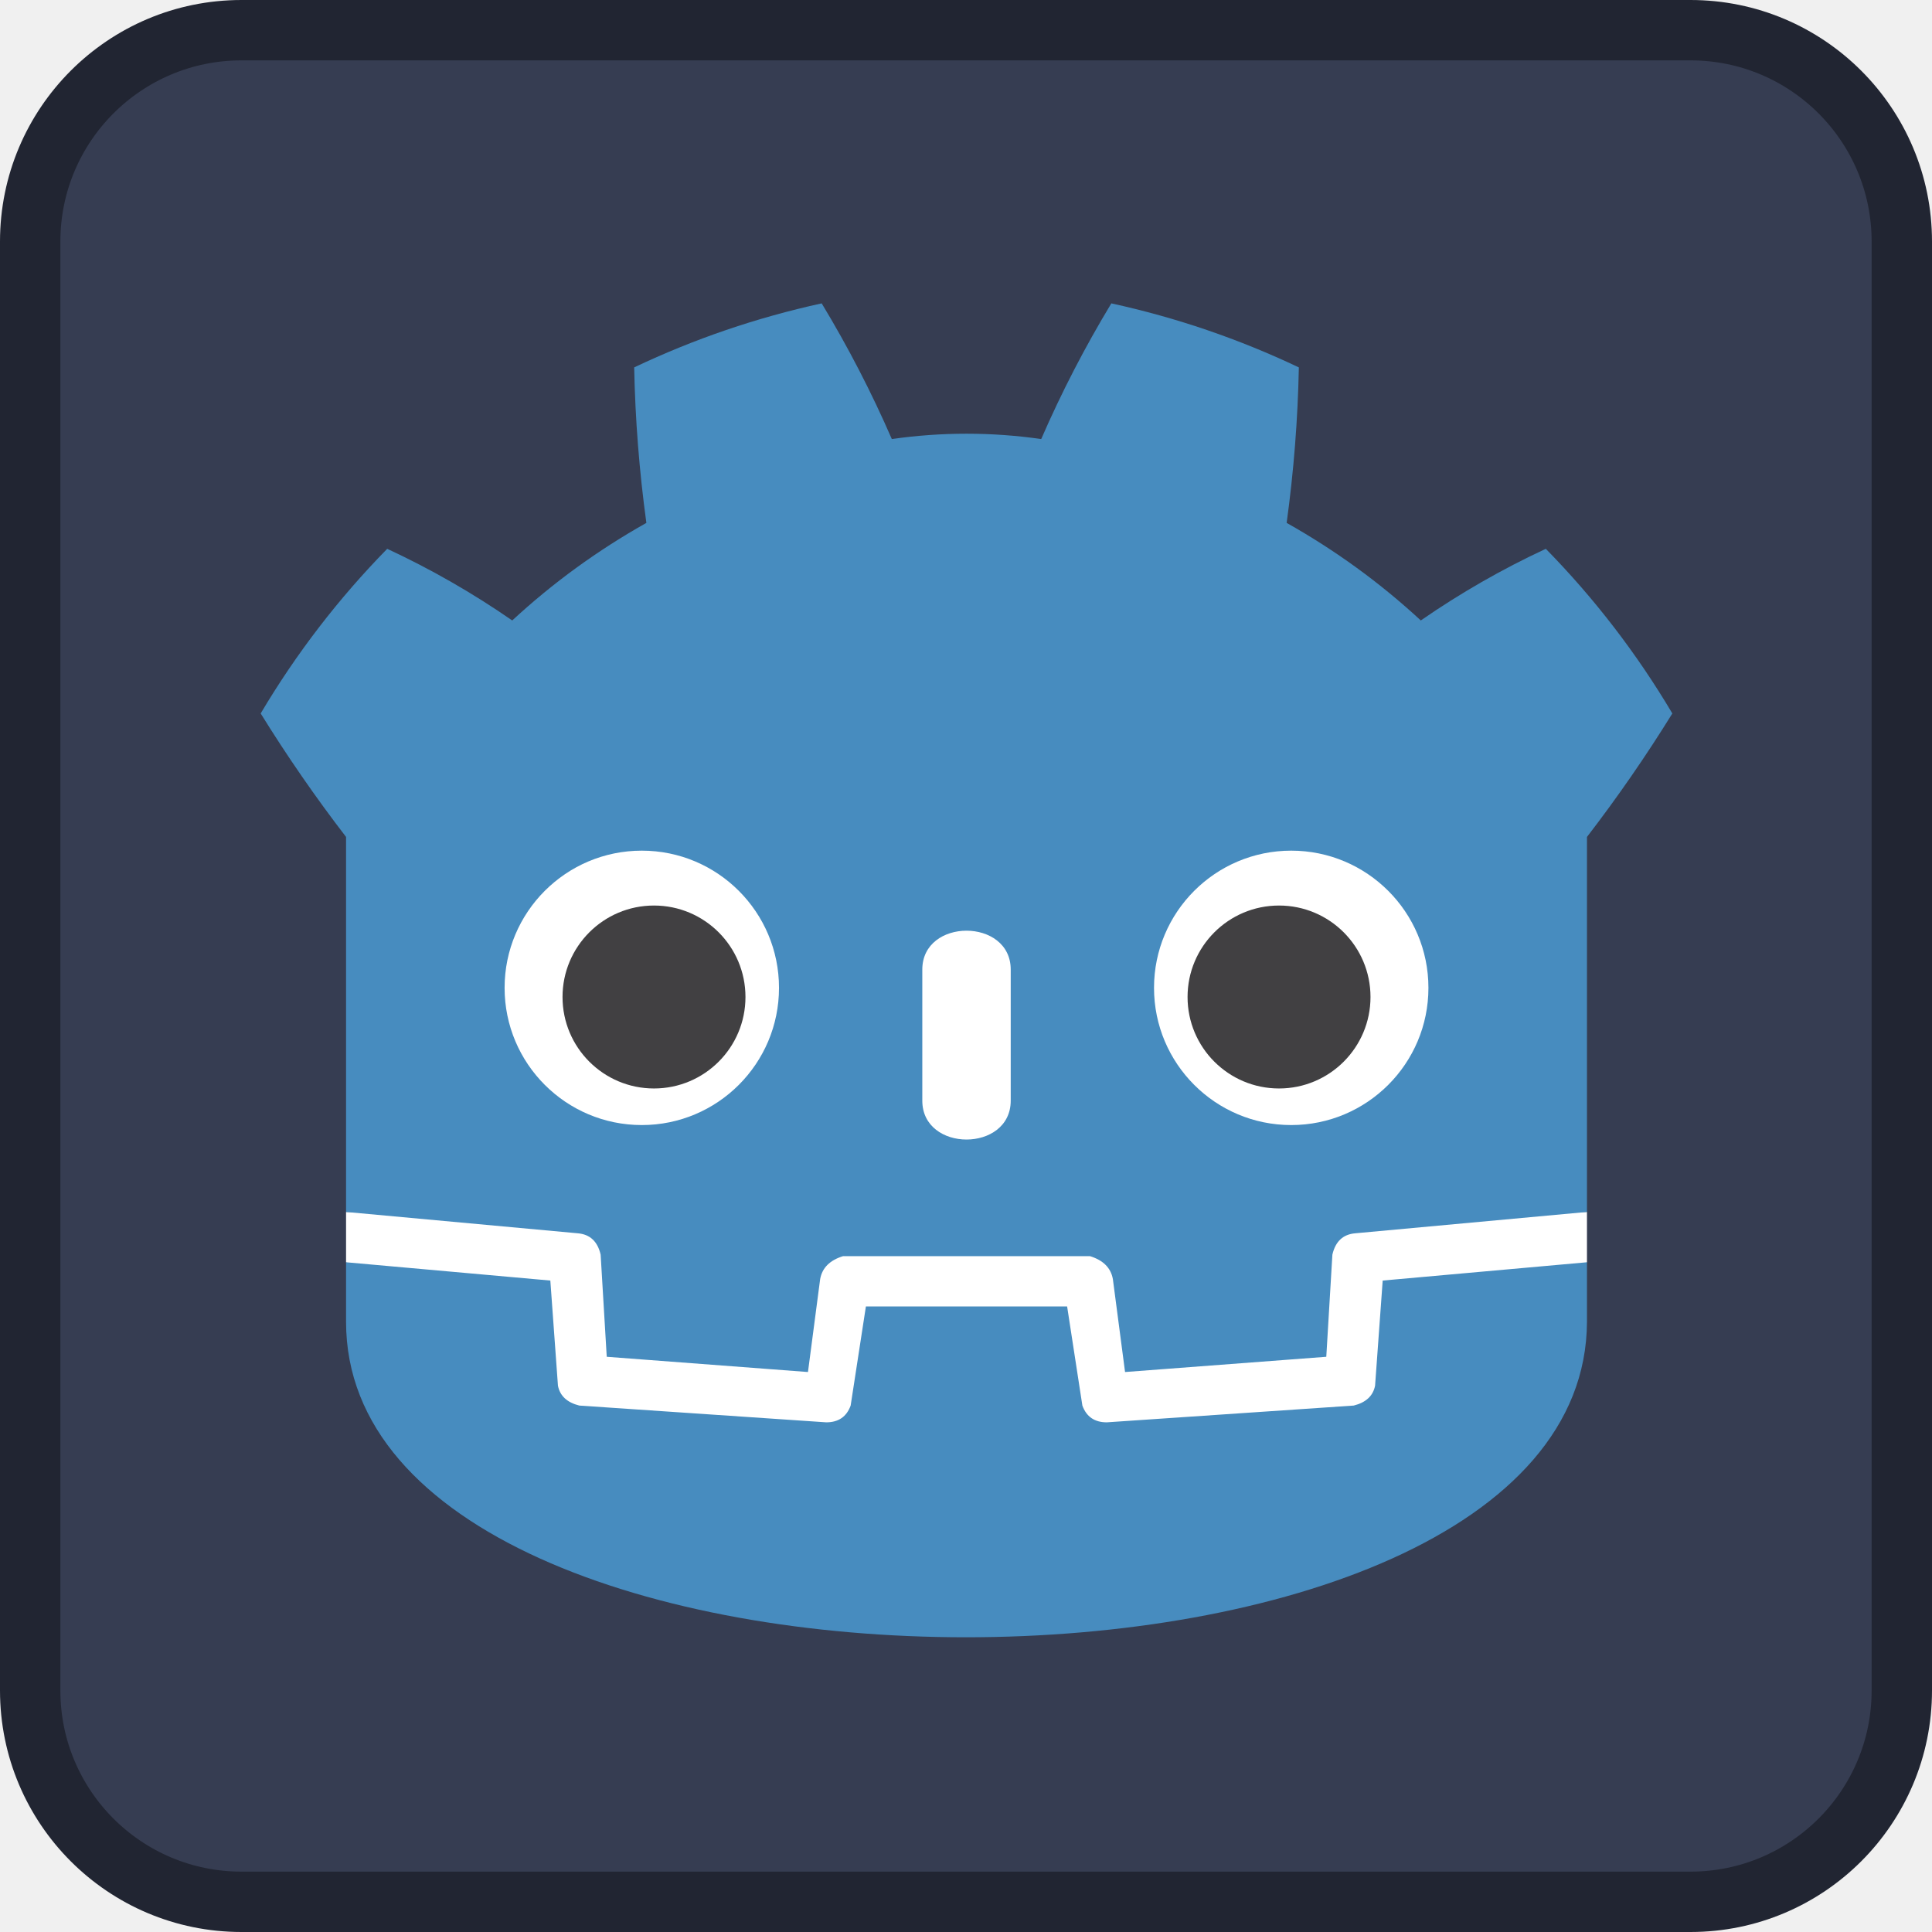
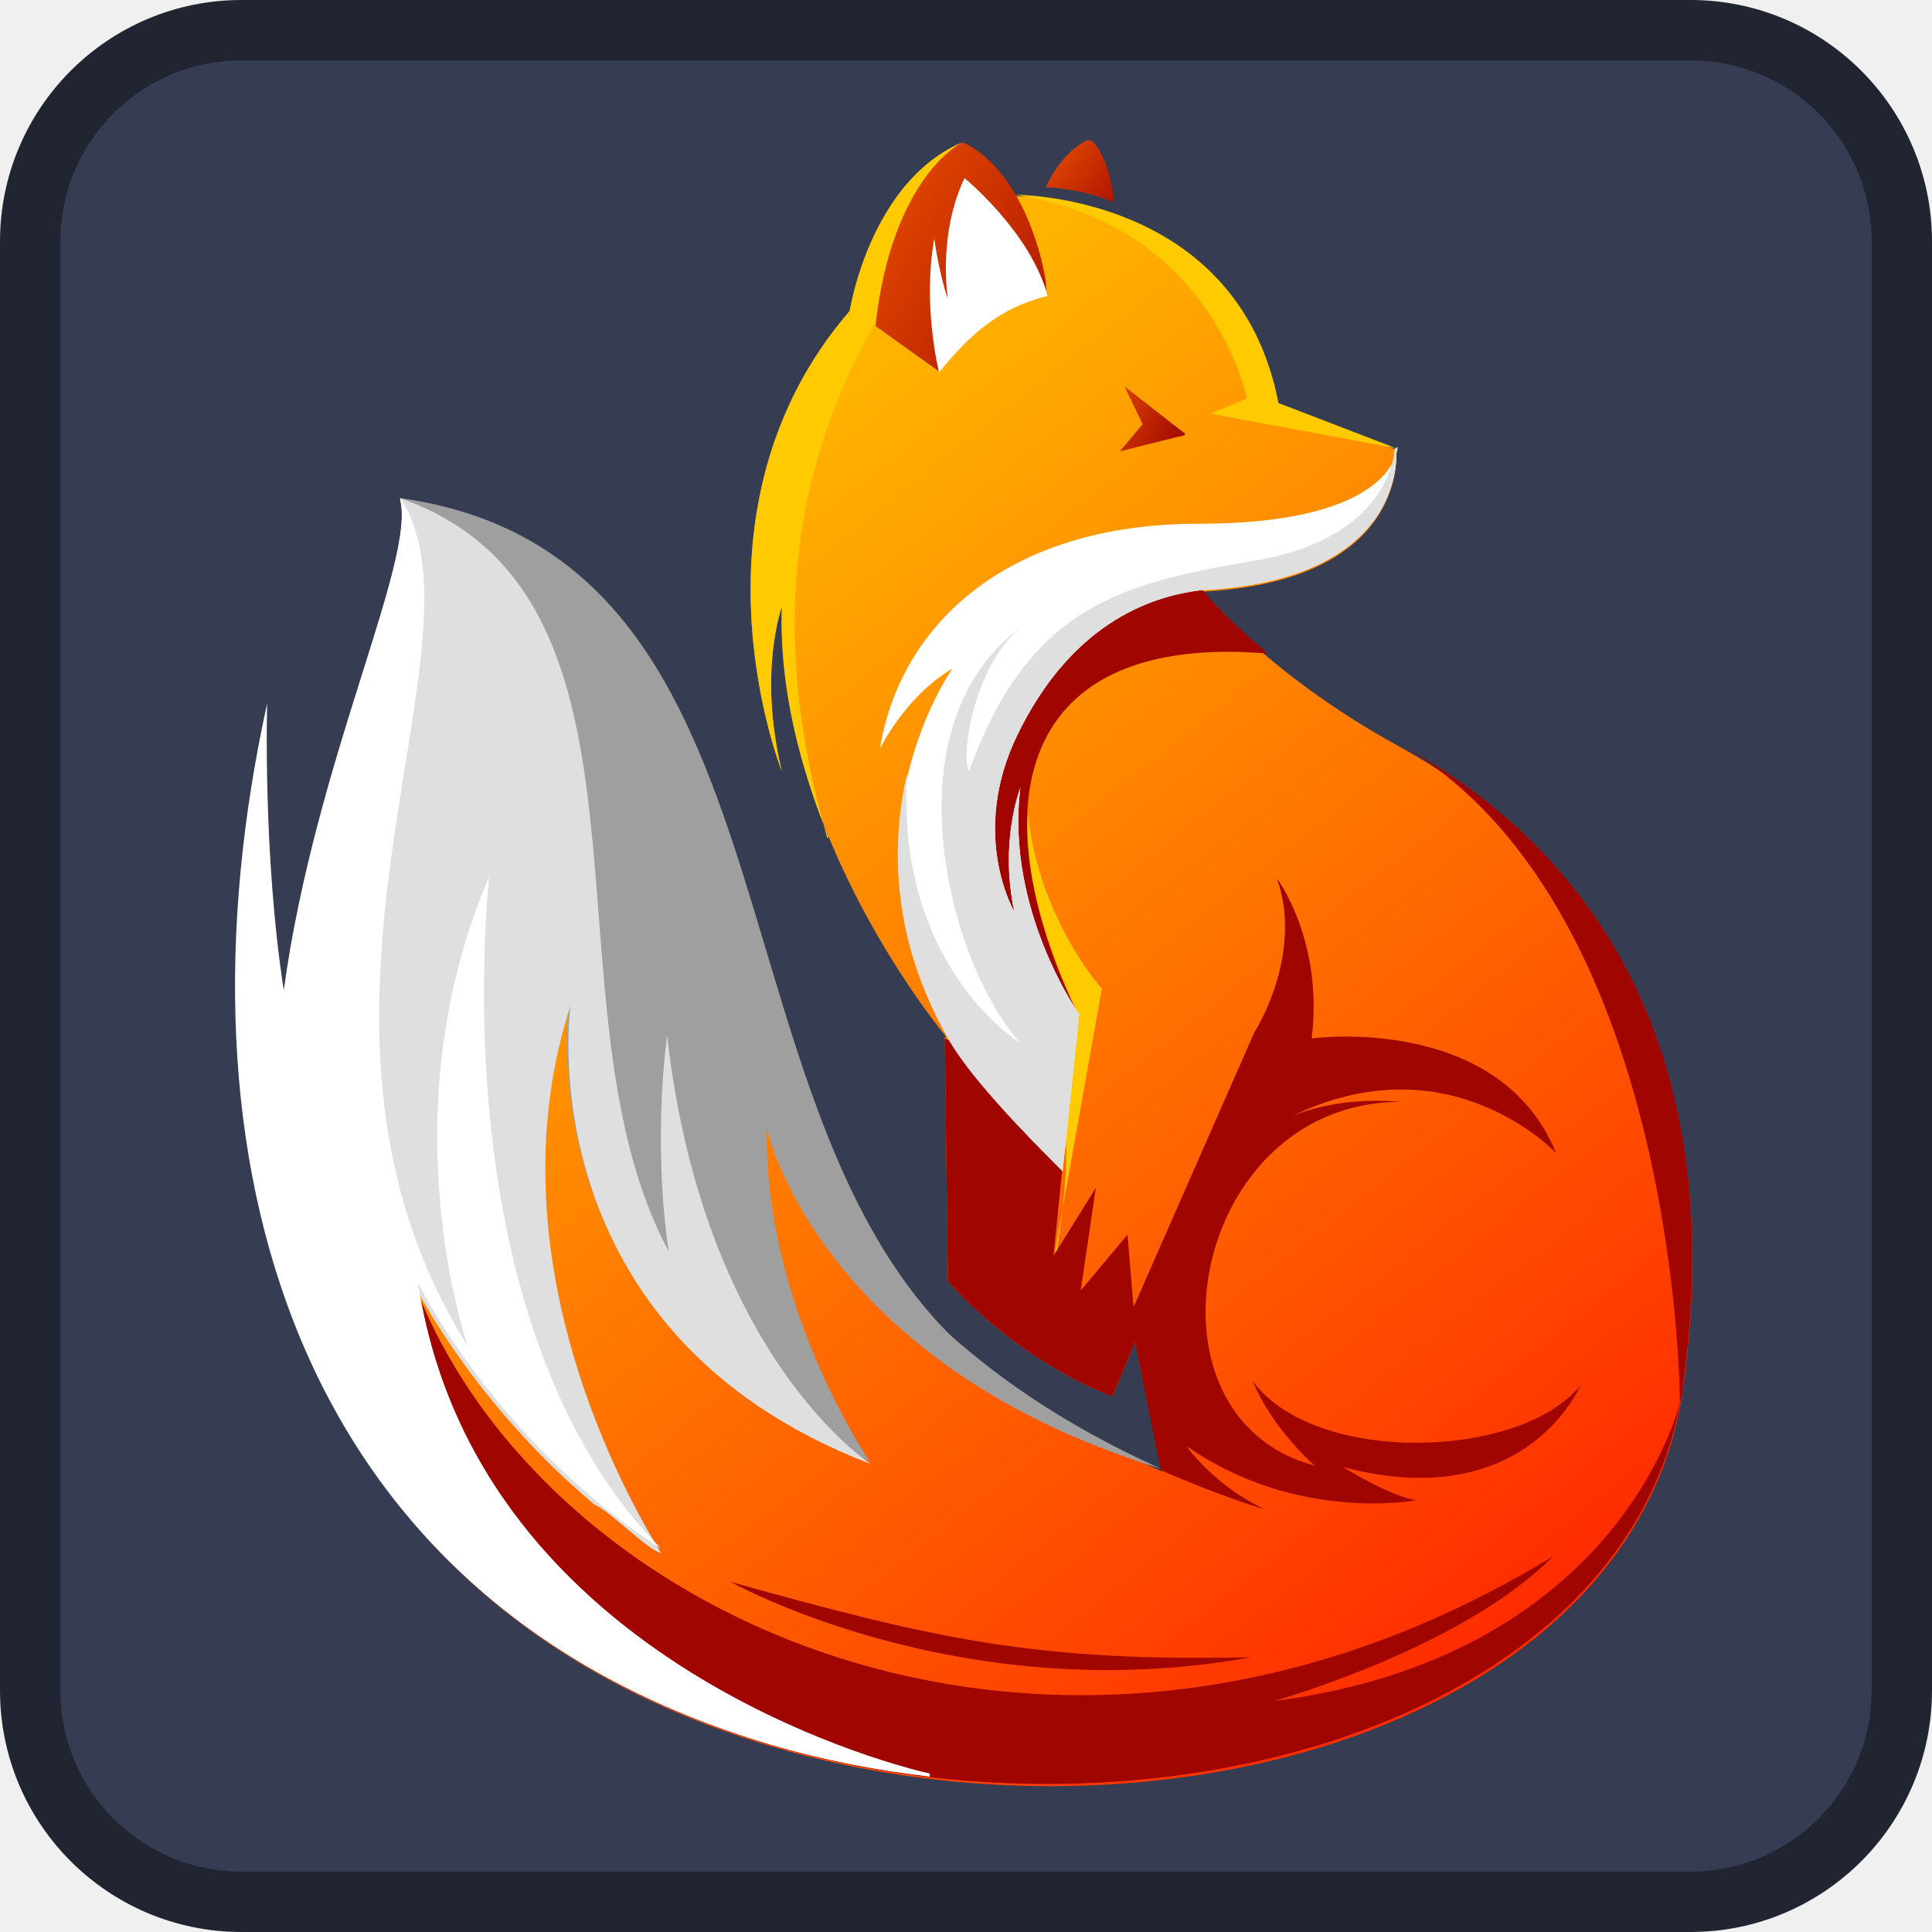
- <svg xmlns="http://www.w3.org/2000/svg" width="128" height="128">
-   <rect width="124" height="124" x="2" y="2" fill="#363d52" stroke="#212532" stroke-width="4" rx="14" />
-   <g fill="#fff" transform="translate(12.322 12.322)scale(.101)">
-     <path d="M105 673v33q407 354 814 0v-33z" />
-     <path fill="#478cbf" d="m105 673 152 14q12 1 15 14l4 67 132 10 8-61q2-11 15-15h162q13 4 15 15l8 61 132-10 4-67q3-13 15-14l152-14V427q30-39 56-81-35-59-83-108-43 20-82 47-40-37-88-64 7-51 8-102-59-28-123-42-26 43-46 89-49-7-98 0-20-46-46-89-64 14-123 42 1 51 8 102-48 27-88 64-39-27-82-47-48 49-83 108 26 42 56 81zm0 33v39c0 276 813 276 814 0v-39l-134 12-5 69q-2 10-14 13l-162 11q-12 0-16-11l-10-65H446l-10 65q-4 11-16 11l-162-11q-12-3-14-13l-5-69z" />
-     <path d="M483 600c0 34 58 34 58 0v-86c0-34-58-34-58 0z" />
-     <circle cx="725" cy="526" r="90" />
-     <circle cx="299" cy="526" r="90" />
-   </g>
-   <g fill="#414042" transform="translate(12.322 12.322)scale(.101)">
-     <circle cx="307" cy="532" r="60" />
-     <circle cx="717" cy="532" r="60" />
+ <svg xmlns="http://www.w3.org/2000/svg" xmlns:xlink="http://www.w3.org/1999/xlink" id="Layer_1" data-name="Layer 1" version="1.1" viewBox="0 0 128 128">
+   <defs>
+     <style>
+       .cls-1 {
+         clip-path: url(#clippath);
+       }
+ 
+       .cls-2 {
+         fill: none;
+       }
+ 
+       .cls-2, .cls-3, .cls-4, .cls-5, .cls-6, .cls-7, .cls-8, .cls-9, .cls-10, .cls-11 {
+         stroke-width: 0px;
+       }
+ 
+       .cls-3 {
+         fill: #ffcb00;
+       }
+ 
+       .cls-4 {
+         fill: url(#linear-gradient);
+       }
+ 
+       .cls-12 {
+         clip-path: url(#clippath-1);
+       }
+ 
+       .cls-13 {
+         clip-path: url(#clippath-3);
+       }
+ 
+       .cls-14 {
+         clip-path: url(#clippath-2);
+       }
+ 
+       .cls-5 {
+         fill: #dfdfdf;
+       }
+ 
+       .cls-15 {
+         fill: #363d52;
+         stroke: #212532;
+         stroke-width: 4px;
+       }
+ 
+       .cls-6 {
+         fill: #9f9f9f;
+       }
+ 
+       .cls-7 {
+         fill: url(#linear-gradient-4);
+       }
+ 
+       .cls-8 {
+         fill: url(#linear-gradient-2);
+       }
+ 
+       .cls-9 {
+         fill: url(#linear-gradient-3);
+       }
+ 
+       .cls-10 {
+         fill: #fff;
+       }
+ 
+       .cls-11 {
+         fill: #a00500;
+       }
+     </style>
+     <clipPath id="clippath">
+       <path class="cls-2" d="M62.7,68.7s-11.3-13.4-10.9-28.5c0,0-1.6,4.3,0,10.9,0,0-6.9-17.3,4.5-30.5,0,0,1.3-8.4,7.3-11.1,0,0,2.2.8,3.5,3.5,0,0,14.9-.2,17.6,13.8l7.8,3s1,8.7-12.9,9.4c0,0,4.1,5.3,13,10.2,8.9,4.9,22.6,16.2,18.9,42.6-3.1,22.2-34.8,31.3-60.4,23.7-13.9-4.1-26-13.1-30.8-27.7-7.5-23,7.9-48.8,6.2-54.9,26.6,3.7,20.2,39.1,36.4,55.4,4.9,4.3,10.1,7.2,14.1,9l-1.8-8.6-1.5,3.6s-5.7-1.9-10.9-7.6l-.2-16.2Z" />
+     </clipPath>
+     <linearGradient id="linear-gradient" x1="116.7" y1="122.8" x2="8.8" y2="-13.3" gradientTransform="translate(0 10)" gradientUnits="userSpaceOnUse">
+       <stop offset="0" stop-color="red" />
+       <stop offset="1" stop-color="#ff0" />
+     </linearGradient>
+     <clipPath id="clippath-1">
+       <path class="cls-2" d="M63.7,9.4c3.3,1.4,5.3,6.3,5.7,10.1l-2.5-1.8-2.7,1.9-2,5-4.2-3c1.1-10,5.8-12.2,5.8-12.2Z" />
+     </clipPath>
+     <linearGradient id="linear-gradient-2" x1="74.9" y1="13.5" x2="50.4" y2="-.6" gradientTransform="translate(0 10)" gradientUnits="userSpaceOnUse">
+       <stop offset="0" stop-color="#a00500" />
+       <stop offset="1" stop-color="#f60" />
+     </linearGradient>
+     <clipPath id="clippath-2">
+       <polygon class="cls-2" points="74.5 25.6 78.6 28.8 74.2 29.9 75.7 28.1 74.5 25.6" />
+     </clipPath>
+     <linearGradient id="linear-gradient-3" x1="78.7" y1="18.9" x2="71" y2="14.9" xlink:href="#linear-gradient-2" />
+     <clipPath id="clippath-3">
+       <path class="cls-2" d="M69.3,12.4s2.4.1,4.5,1c0,0-.2-3-1.6-4.2-2,.9-2.9,3.2-2.9,3.2Z" />
+     </clipPath>
+     <linearGradient id="linear-gradient-4" x1="75.1" y1="4.2" x2="67.5" y2="-2" xlink:href="#linear-gradient-2" />
+   </defs>
+   <rect class="cls-15" x="2" y="2" width="124" height="124" rx="14" ry="14" />
+   <g>
+     <g class="cls-1">
+       <rect class="cls-4" x="12.8" y="9.4" width="102.4" height="113.7" />
+     </g>
+     <path class="cls-3" d="M69.9,82.9l3.1-17.4s-4.1-4.5-4.9-11.5c-.2,3.8,1,8.4,3.4,13.3-3-.1-4.8-1.7-5.9-3.8.8,6.6,7,3.8,4.4,19.4" />
+     <path class="cls-11" d="M93.1,49.5c8.9,5,22,16.4,18.4,42.3,0,.4-.1.8-.2,1.2,0,0,0-32.5-18.2-43.5M91.8,48.7h0Z" />
+     <path class="cls-11" d="M86.6,37.7c-1.8.7-4,1.2-7,1.3,0,0,1.4,1.8,4.4,4.3-16.6-1.4-19.2,10-12.6,23.9-11.7-.6-6.2-22.2-6.2-22.2,0,0,1-.8,2.2-1.7,1.7-2.8,4-4.6,4-4.6,0,0,12.5-3.1,12.8-3.1,0,0,1.1.8,2.4,2" />
+     <path class="cls-11" d="M111.3,93c-4,21.3-35.1,30-60.3,22.6-13.9-4.1-26-13.1-30.8-27.7-.5-1.4-.8-2.8-1.1-4.2.8-2.7,1.1-4.3,1.6-4.7s6.8,6.2,6.8,6.2c8.6,22.3,42.7,37.9,75.4,17.9-6,6.1-18.5,9.6-18.5,9.6,22.4-2.9,26.7-18.9,26.9-19.8" />
+     <path class="cls-3" d="M54.9,55.5c-1.8-4.5-3.3-9.8-3.1-15.3,0,0-1.6,4.3,0,10.9,0,0-6.9-17.3,4.5-30.5,0,0,1.3-8.4,7.3-11.1,0,0,0,0,0,0h0s-3.4,8.5-5.8,12.2c-6.7,12-5.9,23.7-3,33.8" />
+     <path class="cls-3" d="M67.1,12.9s14.9-.2,17.6,13.8l7.8,3h0l-12.3-2.3,2.4-1s-2.2-11.5-15.4-13.5" />
+     <g class="cls-12">
+       <rect class="cls-8" x="57.9" y="9.4" width="11.4" height="15.2" />
+     </g>
+     <path class="cls-6" d="M61.6,117.7c-3.5-.4-7.1-1.1-10.5-2.1-13.9-4.1-26-13.1-30.8-27.7-7.5-23,7.9-48.8,6.2-54.9,26.6,3.7,20.2,39.1,36.4,55.4,4.8,4.3,10,7.1,14,8.9-22.7-7-26.1-22.5-26.1-22.5-.2,11.8,6.8,22,6.8,22-23-8.8-19.9-30.4-19.9-30.4-6.6,20.7,6,36.3,6,36.3-11-7.1-16.1-17.6-16.1-17.6,3.9,25.6,32.9,32.3,33.9,32.5" />
+     <path class="cls-5" d="M22.4,93c-.8-1.6-1.5-3.3-2.1-5.1-7.5-23,7.9-48.8,6.2-54.9,18.6,6.5,9.1,33.7,17.8,49.9-1.1-7.5-.1-14.3-.1-14.3,2.4,21.3,13.5,28.4,13.5,28.4-23-8.8-19.9-30.4-19.9-30.4-5.1,15.8,2.8,31.1,6,36.3-.9-.2-3.5-2.9-4.4-3.2-8-6.7-11.8-14.3-11.8-14.3.7,4.4,2.1,8.3,4,11.7-3.2-1.3-6.4-2.6-9.3-3.9" />
+     <path class="cls-10" d="M61.6,117.7c-3.5-.4-7.1-1.1-10.5-2.1-31.9-9.4-40-39-33.4-69,0,0-.3,10,1.1,19,2.1-15.3,8.8-28.5,7.7-32.6,6.4,9.5-9.3,34.2,4.5,56.2,0,0-5.4-15.3,1.4-31.1-1,11.1-.3,30.3,9.5,42.4.6.7,1.2,1.4,1.9,2.1-11-7.1-16.1-17.6-16.1-17.6,3.9,25.6,32.9,32.3,33.9,32.5" />
+     <path class="cls-11" d="M62.8,84.8l-.2-16,4.6,2,1.8,5.5,2.4-9-1.6,15.9,2.8-4.5-1,6.8,3.1-3.7.4,4.8,8-18.2s3.3-5.1,1.5-10.2c0,0,3.1,4.1,2.3,10.6,0,0,12.4-1.7,16.2,7.6,0,0-7.1-7.6-17.6-2.4,0,0,2.8-1.4,7.3-1-13.9,0-17.8,20.9-5.7,24.1,0,0-2.8-2.4-4.1-5.6,4.1,5.6,17.7,5.2,21.7.3,0,0-3.6,8.6-15.7,5.4,0,0,2.8,1.8,4.8,2.2,0,0-7.9,1.5-15.2-3.6,0,0,1.8,2.6,5.2,4.2,0,0-2.8-.8-6.9-2.6l-1.7-8.5-1.5,3.6s-5.7-1.9-10.9-7.6" />
+     <path class="cls-10" d="M92.5,29.7s1,8.7-12.9,9.4c-4.3.5-9,3-12.2,9.6-3.2,6.6-.2,11.7-.2,11.7-1-4.7.4-8.2.4-8.2-1,8.1,3.9,15,3.9,15l-1.1,10.4c-2.7-2.7-6.3-6.4-7.7-9-7.4-13.4.4-24.3.4-24.3-3.1,1.8-4.8,5.3-4.8,5.3,1.3-8.1,8.3-14.9,21.1-14.9,13.2,0,13.2-5.1,13.2-5.1" />
+     <path class="cls-5" d="M92.5,29.7s1,8.7-12.9,9.4c-4.3.5-9,3-12.2,9.6-3.2,6.6-.2,11.7-.2,11.7-1-4.7.4-8.2.4-8.2-1,8.1,3.9,15,3.9,15l-1.1,10.4c-2.7-2.7-6.3-6.4-7.7-9-3.8-6.8-3.6-13-2.6-17.4-.8,12.9,7.5,17.9,7.5,17.9-4.8-5.3-9-21.4.4-27.8-3.4,2.3-4.4,8.8-3.8,9.8,4-11.1,10.3-12.5,19.2-14,8.4-1.5,9-6.8,9-7.4,0,0,0,0,0,0h0Z" />
+     <g class="cls-14">
+       <rect class="cls-9" x="74.2" y="25.6" width="4.3" height="4.3" />
+     </g>
+     <path class="cls-10" d="M62.2,24.6s-1.1-4.4-.3-8.8c0,0,.3,2.3.9,4,0,0-.7-4.2,1.1-8,0,0,4.4,3.6,5.5,7.8-3.2.8-5.2,2.6-7.2,5.1" />
+     <g class="cls-13">
+       <rect class="cls-7" x="69.3" y="9.3" width="4.5" height="4.2" />
+     </g>
+     <path class="cls-11" d="M48.4,104.8s15.1,8.5,34.5,5c-14.3.3-20.9-1.2-34.5-5" />
  </g>
</svg>
